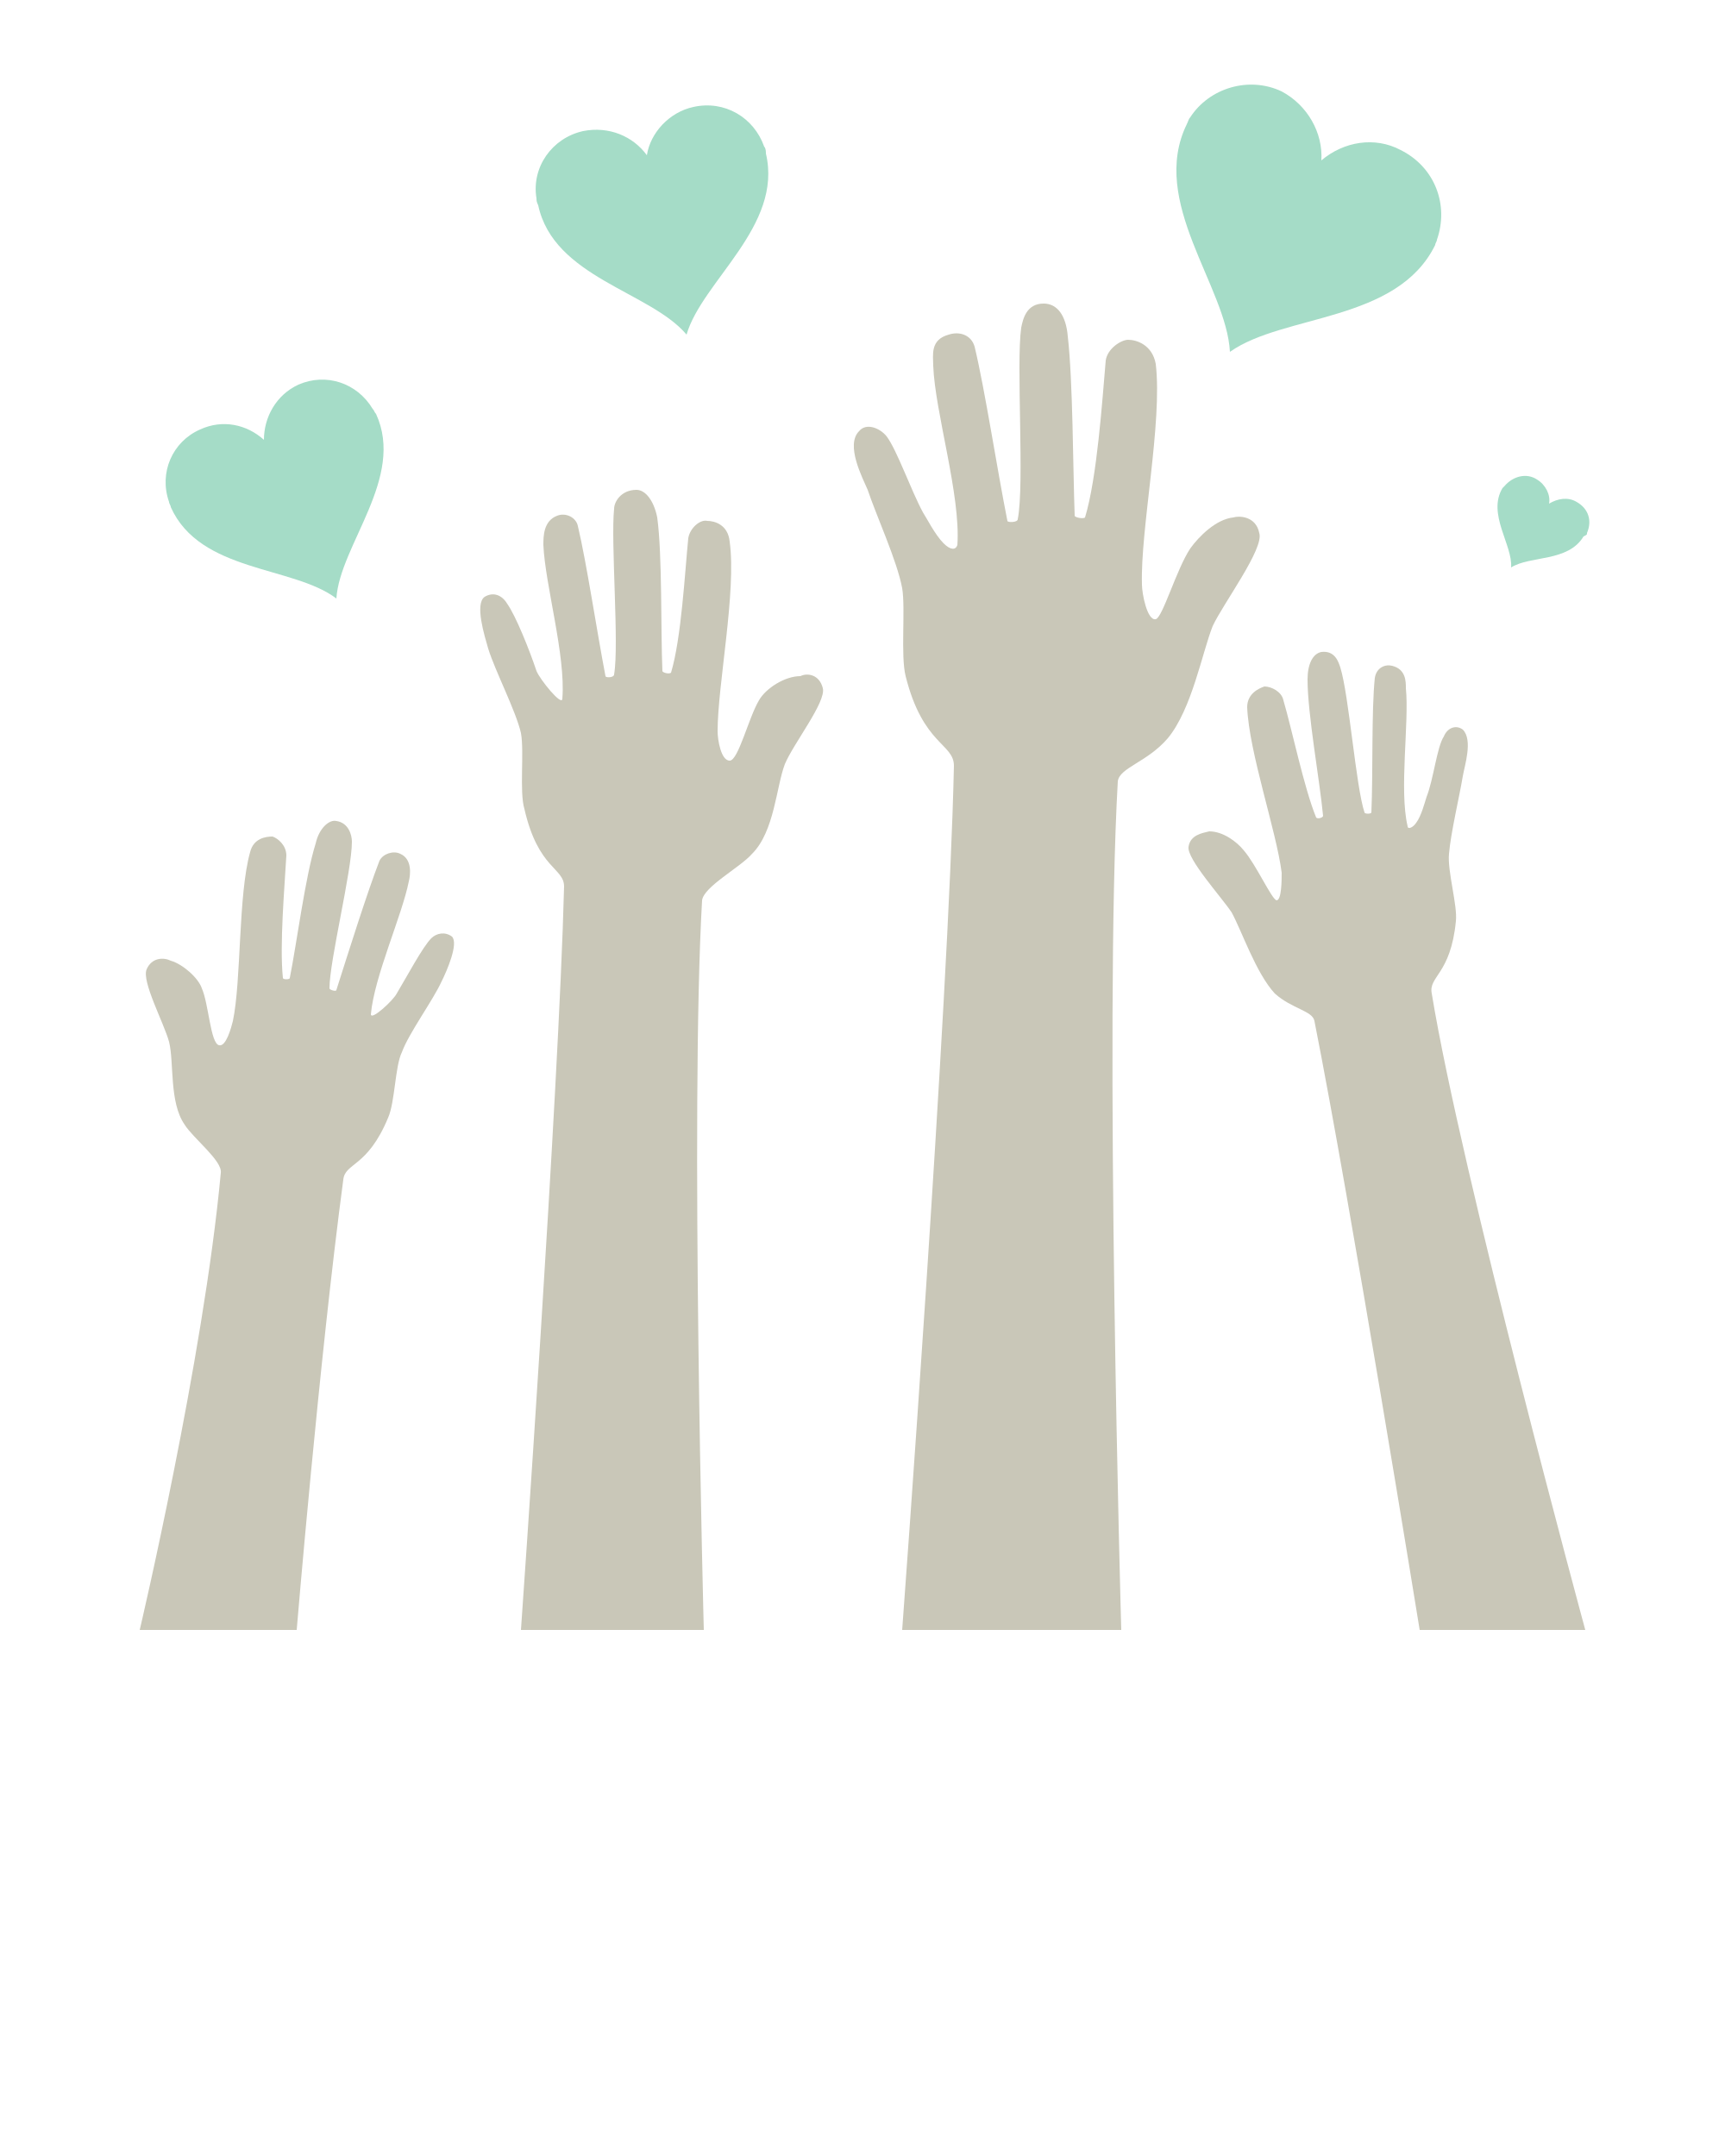
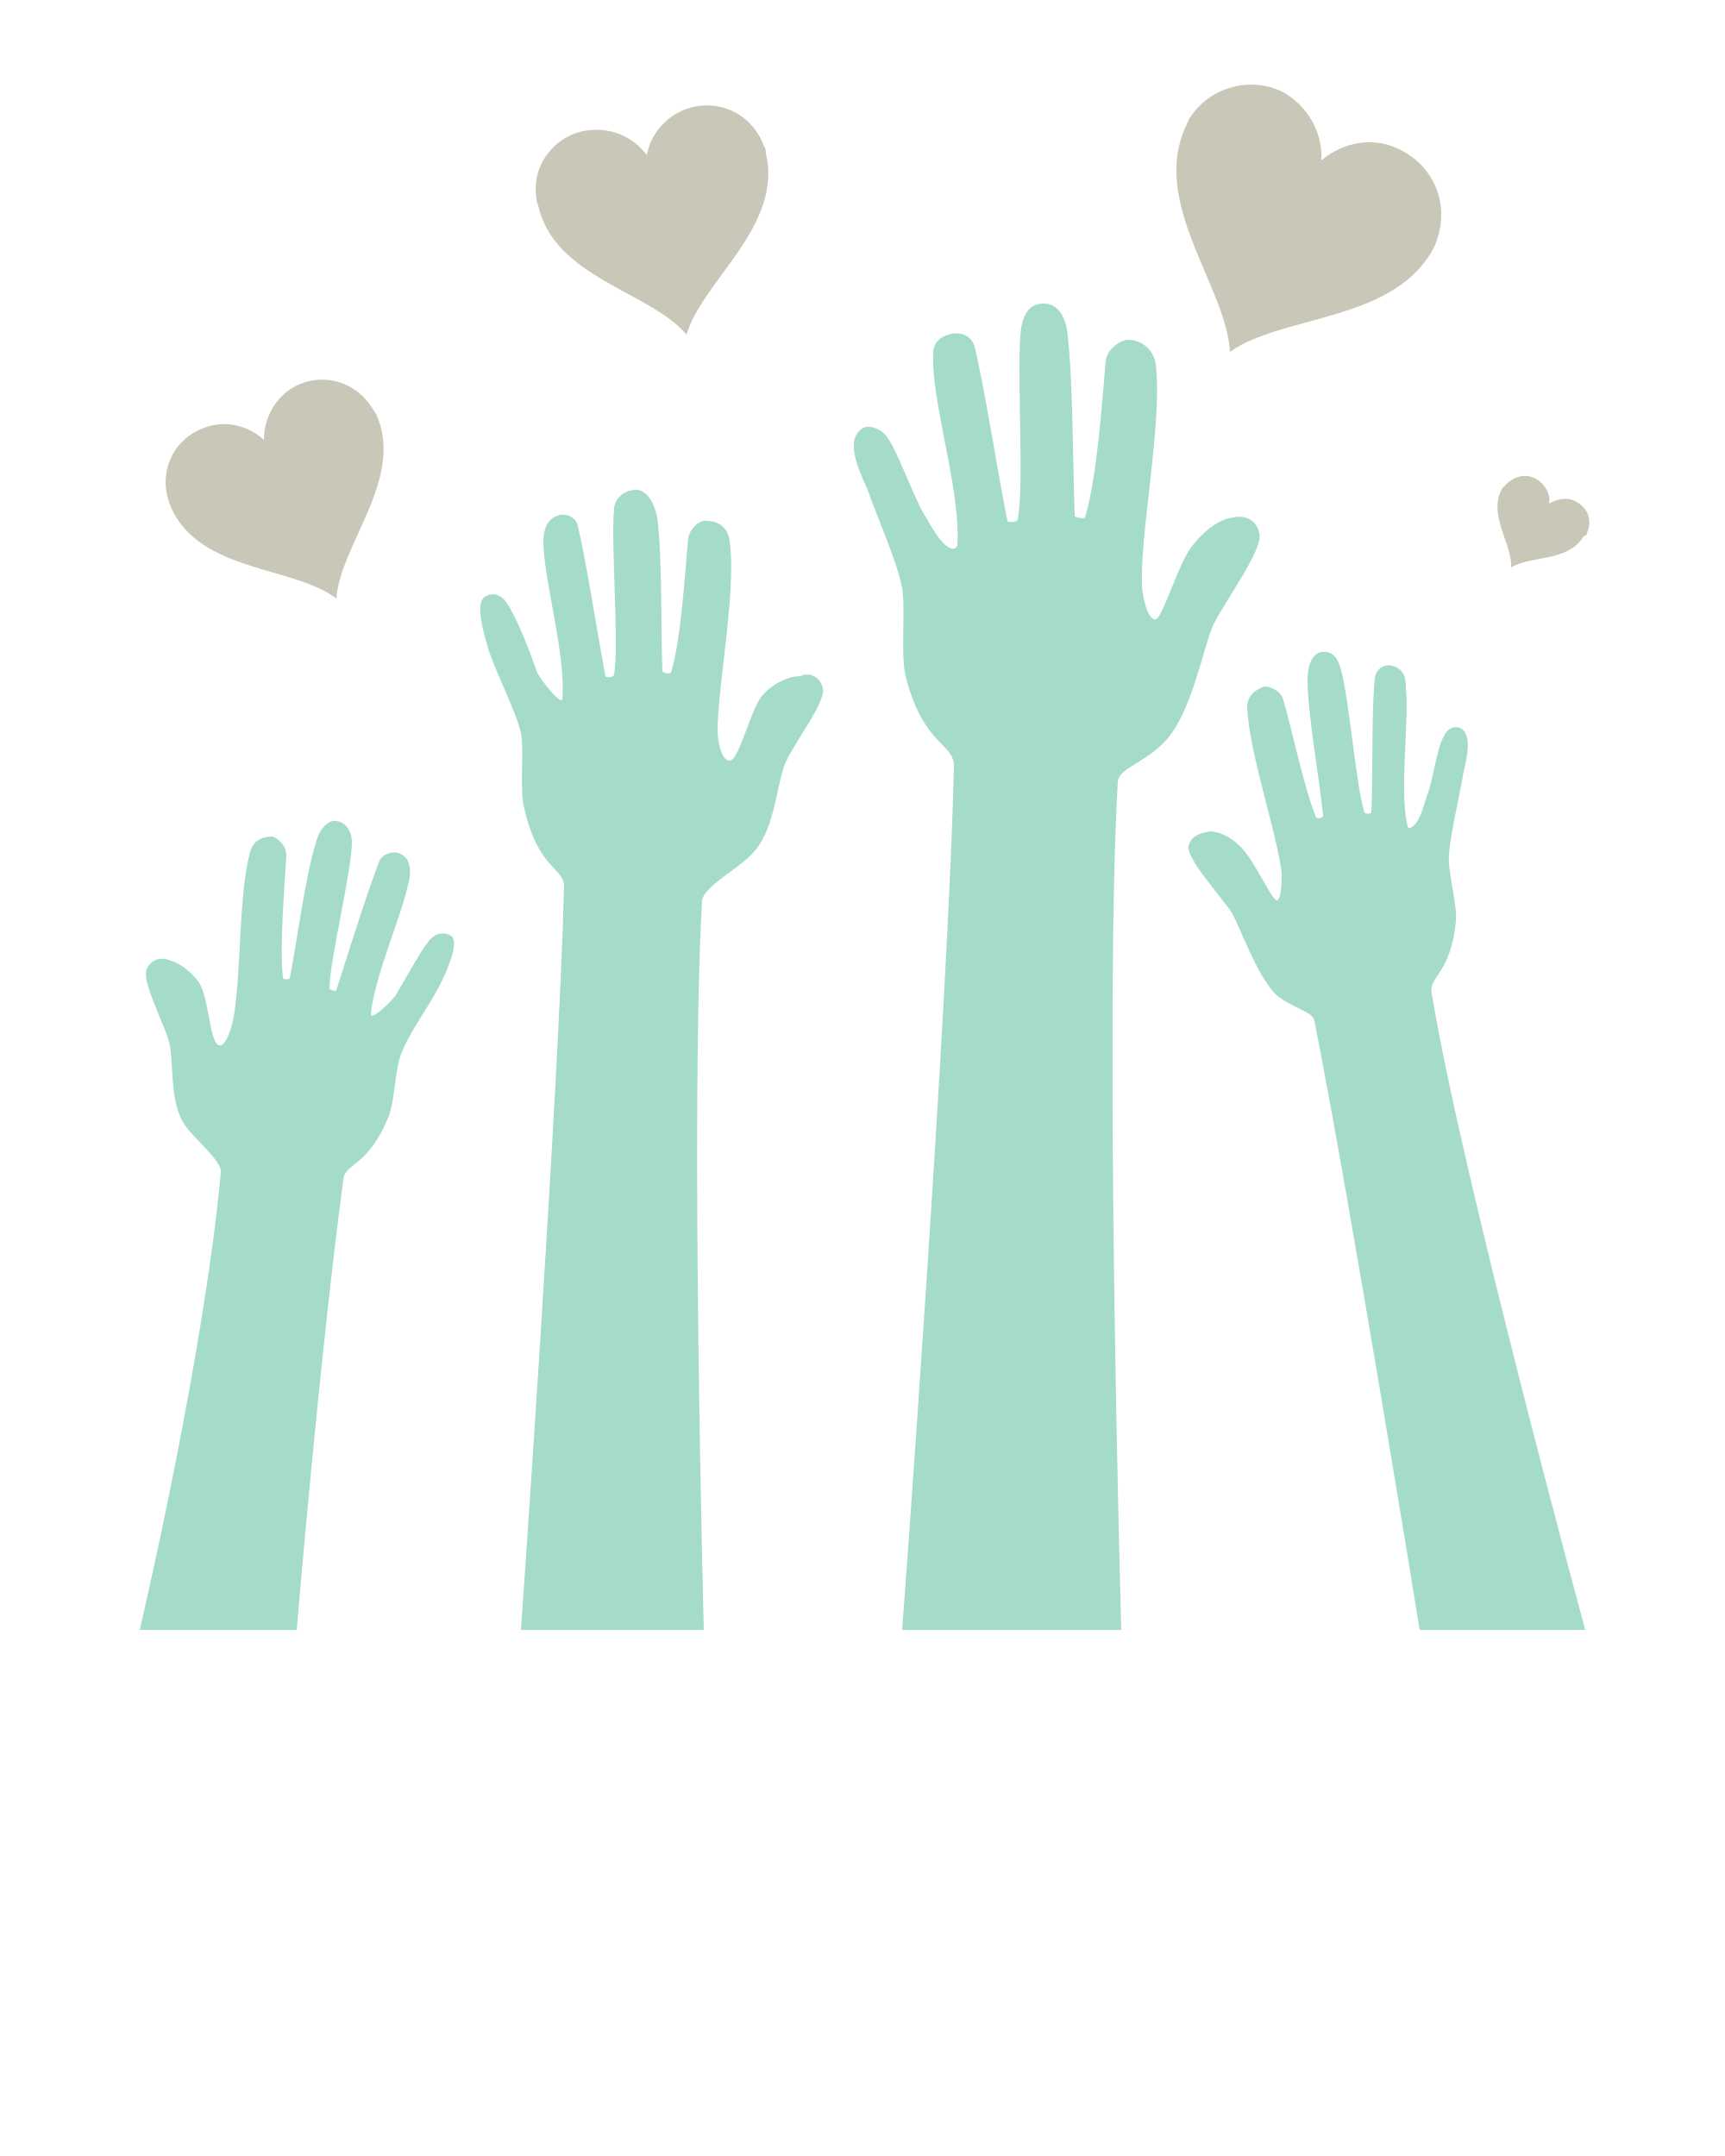
<svg xmlns="http://www.w3.org/2000/svg" version="1.1" x="0px" y="0px" viewBox="0 0 100 125" preserveAspectRatio="xMidYMid meet" width="70" height="auto" enable-background="new 0 0 100 100" xml:space="preserve">
-   <path fill="#c9c7b8" d="M47.7,39.9c0.2,0.8-1.7,3.2-2.2,4.4c-0.5,1.3-0.6,3.9-1.9,5.2c-0.7,0.8-2.8,1.9-2.9,2.7c-0.7,12.1,0.1,42.3,0.1,42.3H30.2  c0,0,2.2-31.2,2.5-43.1c0-1.1-1.5-1-2.3-4.5c-0.3-1,0-3.3-0.2-4.4c-0.3-1.3-1.5-3.6-1.9-4.9c-0.2-0.7-0.8-2.6-0.2-3  c0.5-0.3,1-0.1,1.3,0.4c0.5,0.7,1.3,2.7,1.7,3.9c0.2,0.5,1.5,2.1,1.5,1.6c0.2-2.5-1-6.6-1.1-8.9c0-0.5,0-1.4,0.8-1.7  c0.5-0.2,1.1,0.1,1.2,0.6c0.5,2.1,1.1,6.1,1.6,8.7c0,0.1,0.5,0.1,0.5-0.1c0.3-1.7-0.2-7.7,0-9.6c0-0.4,0.4-1.1,1.3-1.1  c0.5,0,1,0.6,1.2,1.6c0.3,2.2,0.2,6.6,0.3,8.9c0,0.1,0.4,0.2,0.5,0.1c0.6-2,0.8-5.8,1-7.8c0.1-0.6,0.7-1.1,1.1-1  c0.4,0,1.2,0.2,1.3,1.2c0.4,2.9-0.7,8.3-0.7,11c0,0.5,0.2,1.7,0.7,1.7c0.5,0,1.1-2.5,1.7-3.5c0.4-0.7,1.5-1.4,2.4-1.4  C46.8,39,47.5,39.1,47.7,39.9z" />
-   <path fill="#c9c7b8" d="M8.5,56.2c-0.3,0.7,1,3.1,1.3,4.2c0.3,1.2,0,3.5,0.9,4.8c0.5,0.8,2.2,2.1,2.1,2.8c-1,10.8-4.7,26.5-4.7,26.5h9.1  c0,0,1.3-15.6,2.7-26.1c0.1-1,1.4-0.7,2.6-3.6c0.4-0.9,0.4-3,0.8-3.8c0.4-1.1,1.8-3,2.3-4.1c0.3-0.6,1-2.2,0.6-2.6  c-0.4-0.3-0.9-0.2-1.2,0.1c-0.5,0.5-1.4,2.2-2,3.2c-0.2,0.4-1.5,1.6-1.5,1.2c0.2-2.2,1.8-5.7,2.2-7.7c0.1-0.4,0.2-1.3-0.5-1.6  c-0.4-0.2-1,0-1.2,0.4c-0.7,1.8-1.8,5.3-2.5,7.5c0,0.1-0.4,0-0.4-0.1c0-1.6,1.3-6.8,1.3-8.5c0-0.4-0.2-1.1-0.9-1.2  c-0.4-0.1-1,0.4-1.2,1.3c-0.6,1.9-1.1,5.8-1.5,7.8c0,0.1-0.4,0.1-0.4,0c-0.2-1.9,0.1-5.3,0.2-7.1c0-0.6-0.5-1-0.8-1.1  c-0.4,0-1.1,0.1-1.3,0.9c-0.7,2.5-0.5,7.4-1,9.8c-0.1,0.4-0.4,1.5-0.8,1.4c-0.5-0.1-0.6-2.4-1-3.3c-0.2-0.6-1.1-1.4-1.8-1.6  C9.5,55.5,8.8,55.5,8.5,56.2z" />
-   <path fill="#c9c7b8" d="M73,30.9c0.3,0.9-2.1,4.1-2.7,5.4c-0.6,1.5-1.2,4.8-2.6,6.5c-1.2,1.4-2.8,1.7-2.9,2.5c-0.8,14,0.2,49.2,0.2,49.2H52.3  c0,0,2.7-36.3,3-50.1c0-1.3-1.8-1.2-2.8-5.2c-0.3-1.2,0-3.9-0.2-5.1c-0.3-1.6-1.5-4.2-2-5.7C50,27.7,49,25.8,49.8,25  c0.4-0.5,1.2-0.2,1.6,0.3c0.6,0.8,1.4,3.1,2.1,4.4c0.2,0.3,0.7,1.3,1.2,1.8c0.4,0.4,0.7,0.4,0.8,0.1c0.2-2.9-1.3-7.7-1.4-10.4  c0-0.6-0.2-1.5,0.9-1.8c0.6-0.2,1.3,0,1.5,0.7c0.6,2.5,1.3,7.1,1.9,10.1c0,0.1,0.6,0.1,0.6-0.1c0.4-2-0.1-9,0.2-11.1  c0.1-0.5,0.3-1.4,1.3-1.4c0.8,0,1.3,0.7,1.4,1.9c0.3,2.6,0.3,7.7,0.4,10.4c0,0.1,0.5,0.2,0.6,0.1c0.7-2.3,1-6.8,1.2-9.1  c0.1-0.7,0.9-1.2,1.3-1.2c0.5,0,1.4,0.3,1.6,1.4c0.4,3.4-0.9,9.6-0.8,12.8c0,0.5,0.3,2.1,0.8,2c0.4-0.1,1.2-2.9,2-4.1  c0.5-0.7,1.5-1.7,2.5-1.8C71.8,29.9,72.8,29.9,73,30.9z" />
-   <path fill="#c9c7b8" d="M68.9,49.1c-0.1,0.7,1.9,2.9,2.5,3.8c0.6,1.1,1.4,3.5,2.5,4.7c1,0.9,2.2,1,2.3,1.6c2.1,10.6,6.1,35.3,6.1,35.3h9.6  c0,0-7.2-26.5-8.9-36.9c-0.2-1,1.1-1.1,1.4-4.2c0.1-0.9-0.5-2.9-0.4-3.9c0.1-1.2,0.6-3.3,0.8-4.5c0.1-0.6,0.6-2.1,0-2.7  c-0.4-0.3-0.9-0.1-1.1,0.4c-0.4,0.6-0.6,2.5-1,3.5c-0.1,0.3-0.3,1.1-0.6,1.5c-0.2,0.3-0.5,0.4-0.5,0.2c-0.5-2.1,0.1-6-0.1-8  c0-0.4,0-1.1-0.8-1.3c-0.4-0.1-0.9,0.1-1,0.7c-0.2,1.9-0.1,5.5-0.2,7.8c0,0.1-0.4,0.1-0.4,0c-0.5-1.5-0.9-6.8-1.4-8.4  c-0.1-0.3-0.3-1-1.1-0.9c-0.5,0.1-0.8,0.7-0.8,1.6c0,2,0.7,5.8,0.9,7.9c0,0.1-0.3,0.2-0.4,0.1c-0.7-1.7-1.4-5.1-1.9-6.8  c-0.1-0.5-0.7-0.8-1.1-0.8c-0.3,0.1-1,0.4-1,1.2c0.1,2.6,1.7,7.2,2,9.6c0,0.4,0,1.6-0.3,1.6c-0.3-0.1-1.2-2.1-1.9-2.9  c-0.4-0.5-1.2-1.1-2-1.1C69.7,48.3,69,48.4,68.9,49.1z" />
-   <path fill="#a5dcc7" d="M21.6,23.7c-0.9-1.5-2.7-2.1-4.3-1.4c-1.3,0.6-2,1.9-2,3.2c-1-0.9-2.4-1.2-3.7-0.6c-1.6,0.7-2.4,2.5-1.8,4.2  c0,0.1,0.1,0.2,0.1,0.3c1.7,3.8,7.1,3.4,9.6,5.3l0,0c0.2-3.1,4-7,2.3-10.7C21.7,23.9,21.7,23.8,21.6,23.7z" />
-   <path fill="#a5dcc7" d="M44.3,8.5c-0.6-1.7-2.3-2.7-4.1-2.3c-1.4,0.3-2.5,1.5-2.7,2.8c-0.8-1.1-2.2-1.7-3.7-1.4  c-1.8,0.4-3,2.1-2.7,3.9c0,0.1,0,0.2,0.1,0.4c0.9,4.2,6.5,5,8.6,7.5l0,0c0.9-3.1,5.6-6.3,4.6-10.5C44.4,8.8,44.4,8.6,44.3,8.5z" />
-   <path fill="#a5dcc7" d="M92,30.9c0.3-0.7,0.1-1.4-0.6-1.8c-0.5-0.3-1.1-0.2-1.6,0.1c0.1-0.5-0.2-1.1-0.7-1.4  c-0.6-0.4-1.4-0.2-1.9,0.4c0,0-0.1,0.1-0.1,0.1c-0.9,1.5,0.6,3.3,0.5,4.6l0,0c1.1-0.7,3.3-0.3,4.2-1.8C92,31,92,31,92,30.9z" />
-   <path fill="#a5dcc7" d="M83.3,13.9c0.7-2-0.1-4.2-2.1-5.2c-1.5-0.8-3.3-0.5-4.6,0.6c0.1-1.6-0.8-3.2-2.3-4c-1.9-0.9-4.2-0.2-5.3,1.5  c-0.1,0.1-0.1,0.2-0.2,0.4c-2.2,4.5,2.3,9.4,2.5,13.2l0,0c3.1-2.2,9.7-1.7,11.9-6.2C83.2,14.1,83.3,14,83.3,13.9z" />
+   <path fill="#a5dcc7" d="M47.7,39.9c0.2,0.8-1.7,3.2-2.2,4.4c-0.5,1.3-0.6,3.9-1.9,5.2c-0.7,0.8-2.8,1.9-2.9,2.7c-0.7,12.1,0.1,42.3,0.1,42.3H30.2  c0,0,2.2-31.2,2.5-43.1c0-1.1-1.5-1-2.3-4.5c-0.3-1,0-3.3-0.2-4.4c-0.3-1.3-1.5-3.6-1.9-4.9c-0.2-0.7-0.8-2.6-0.2-3  c0.5-0.3,1-0.1,1.3,0.4c0.5,0.7,1.3,2.7,1.7,3.9c0.2,0.5,1.5,2.1,1.5,1.6c0.2-2.5-1-6.6-1.1-8.9c0-0.5,0-1.4,0.8-1.7  c0.5-0.2,1.1,0.1,1.2,0.6c0.5,2.1,1.1,6.1,1.6,8.7c0,0.1,0.5,0.1,0.5-0.1c0.3-1.7-0.2-7.7,0-9.6c0-0.4,0.4-1.1,1.3-1.1  c0.5,0,1,0.6,1.2,1.6c0.3,2.2,0.2,6.6,0.3,8.9c0,0.1,0.4,0.2,0.5,0.1c0.6-2,0.8-5.8,1-7.8c0.1-0.6,0.7-1.1,1.1-1  c0.4,0,1.2,0.2,1.3,1.2c0.4,2.9-0.7,8.3-0.7,11c0,0.5,0.2,1.7,0.7,1.7c0.5,0,1.1-2.5,1.7-3.5c0.4-0.7,1.5-1.4,2.4-1.4  C46.8,39,47.5,39.1,47.7,39.9z" />
+   <path fill="#a5dcc7" d="M8.5,56.2c-0.3,0.7,1,3.1,1.3,4.2c0.3,1.2,0,3.5,0.9,4.8c0.5,0.8,2.2,2.1,2.1,2.8c-1,10.8-4.7,26.5-4.7,26.5h9.1  c0,0,1.3-15.6,2.7-26.1c0.1-1,1.4-0.7,2.6-3.6c0.4-0.9,0.4-3,0.8-3.8c0.4-1.1,1.8-3,2.3-4.1c0.3-0.6,1-2.2,0.6-2.6  c-0.4-0.3-0.9-0.2-1.2,0.1c-0.5,0.5-1.4,2.2-2,3.2c-0.2,0.4-1.5,1.6-1.5,1.2c0.2-2.2,1.8-5.7,2.2-7.7c0.1-0.4,0.2-1.3-0.5-1.6  c-0.4-0.2-1,0-1.2,0.4c-0.7,1.8-1.8,5.3-2.5,7.5c0,0.1-0.4,0-0.4-0.1c0-1.6,1.3-6.8,1.3-8.5c0-0.4-0.2-1.1-0.9-1.2  c-0.4-0.1-1,0.4-1.2,1.3c-0.6,1.9-1.1,5.8-1.5,7.8c0,0.1-0.4,0.1-0.4,0c-0.2-1.9,0.1-5.3,0.2-7.1c0-0.6-0.5-1-0.8-1.1  c-0.4,0-1.1,0.1-1.3,0.9c-0.7,2.5-0.5,7.4-1,9.8c-0.1,0.4-0.4,1.5-0.8,1.4c-0.5-0.1-0.6-2.4-1-3.3c-0.2-0.6-1.1-1.4-1.8-1.6  C9.5,55.5,8.8,55.5,8.5,56.2z" />
+   <path fill="#a5dcc7" d="M73,30.9c0.3,0.9-2.1,4.1-2.7,5.4c-0.6,1.5-1.2,4.8-2.6,6.5c-1.2,1.4-2.8,1.7-2.9,2.5c-0.8,14,0.2,49.2,0.2,49.2H52.3  c0,0,2.7-36.3,3-50.1c0-1.3-1.8-1.2-2.8-5.2c-0.3-1.2,0-3.9-0.2-5.1c-0.3-1.6-1.5-4.2-2-5.7C50,27.7,49,25.8,49.8,25  c0.4-0.5,1.2-0.2,1.6,0.3c0.6,0.8,1.4,3.1,2.1,4.4c0.2,0.3,0.7,1.3,1.2,1.8c0.4,0.4,0.7,0.4,0.8,0.1c0.2-2.9-1.3-7.7-1.4-10.4  c0-0.6-0.2-1.5,0.9-1.8c0.6-0.2,1.3,0,1.5,0.7c0.6,2.5,1.3,7.1,1.9,10.1c0,0.1,0.6,0.1,0.6-0.1c0.4-2-0.1-9,0.2-11.1  c0.1-0.5,0.3-1.4,1.3-1.4c0.8,0,1.3,0.7,1.4,1.9c0.3,2.6,0.3,7.7,0.4,10.4c0,0.1,0.5,0.2,0.6,0.1c0.7-2.3,1-6.8,1.2-9.1  c0.1-0.7,0.9-1.2,1.3-1.2c0.5,0,1.4,0.3,1.6,1.4c0.4,3.4-0.9,9.6-0.8,12.8c0,0.5,0.3,2.1,0.8,2c0.4-0.1,1.2-2.9,2-4.1  c0.5-0.7,1.5-1.7,2.5-1.8C71.8,29.9,72.8,29.9,73,30.9z" />
+   <path fill="#a5dcc7" d="M68.9,49.1c-0.1,0.7,1.9,2.9,2.5,3.8c0.6,1.1,1.4,3.5,2.5,4.7c1,0.9,2.2,1,2.3,1.6c2.1,10.6,6.1,35.3,6.1,35.3h9.6  c0,0-7.2-26.5-8.9-36.9c-0.2-1,1.1-1.1,1.4-4.2c0.1-0.9-0.5-2.9-0.4-3.9c0.1-1.2,0.6-3.3,0.8-4.5c0.1-0.6,0.6-2.1,0-2.7  c-0.4-0.3-0.9-0.1-1.1,0.4c-0.4,0.6-0.6,2.5-1,3.5c-0.1,0.3-0.3,1.1-0.6,1.5c-0.2,0.3-0.5,0.4-0.5,0.2c-0.5-2.1,0.1-6-0.1-8  c0-0.4,0-1.1-0.8-1.3c-0.4-0.1-0.9,0.1-1,0.7c-0.2,1.9-0.1,5.5-0.2,7.8c0,0.1-0.4,0.1-0.4,0c-0.5-1.5-0.9-6.8-1.4-8.4  c-0.1-0.3-0.3-1-1.1-0.9c-0.5,0.1-0.8,0.7-0.8,1.6c0,2,0.7,5.8,0.9,7.9c0,0.1-0.3,0.2-0.4,0.1c-0.7-1.7-1.4-5.1-1.9-6.8  c-0.1-0.5-0.7-0.8-1.1-0.8c-0.3,0.1-1,0.4-1,1.2c0.1,2.6,1.7,7.2,2,9.6c0,0.4,0,1.6-0.3,1.6c-0.3-0.1-1.2-2.1-1.9-2.9  c-0.4-0.5-1.2-1.1-2-1.1C69.7,48.3,69,48.4,68.9,49.1z" />
+   <path fill="#c9c7b8" d="M21.6,23.7c-0.9-1.5-2.7-2.1-4.3-1.4c-1.3,0.6-2,1.9-2,3.2c-1-0.9-2.4-1.2-3.7-0.6c-1.6,0.7-2.4,2.5-1.8,4.2  c0,0.1,0.1,0.2,0.1,0.3c1.7,3.8,7.1,3.4,9.6,5.3l0,0c0.2-3.1,4-7,2.3-10.7C21.7,23.9,21.7,23.8,21.6,23.7z" />
+   <path fill="#c9c7b8" d="M44.3,8.5c-0.6-1.7-2.3-2.7-4.1-2.3c-1.4,0.3-2.5,1.5-2.7,2.8c-0.8-1.1-2.2-1.7-3.7-1.4  c-1.8,0.4-3,2.1-2.7,3.9c0,0.1,0,0.2,0.1,0.4c0.9,4.2,6.5,5,8.6,7.5l0,0c0.9-3.1,5.6-6.3,4.6-10.5C44.4,8.8,44.4,8.6,44.3,8.5z" />
+   <path fill="#c9c7b8" d="M92,30.9c0.3-0.7,0.1-1.4-0.6-1.8c-0.5-0.3-1.1-0.2-1.6,0.1c0.1-0.5-0.2-1.1-0.7-1.4  c-0.6-0.4-1.4-0.2-1.9,0.4c0,0-0.1,0.1-0.1,0.1c-0.9,1.5,0.6,3.3,0.5,4.6l0,0c1.1-0.7,3.3-0.3,4.2-1.8C92,31,92,31,92,30.9z" />
+   <path fill="#c9c7b8" d="M83.3,13.9c0.7-2-0.1-4.2-2.1-5.2c-1.5-0.8-3.3-0.5-4.6,0.6c0.1-1.6-0.8-3.2-2.3-4c-1.9-0.9-4.2-0.2-5.3,1.5  c-0.1,0.1-0.1,0.2-0.2,0.4c-2.2,4.5,2.3,9.4,2.5,13.2l0,0c3.1-2.2,9.7-1.7,11.9-6.2C83.2,14.1,83.3,14,83.3,13.9z" />
</svg>
